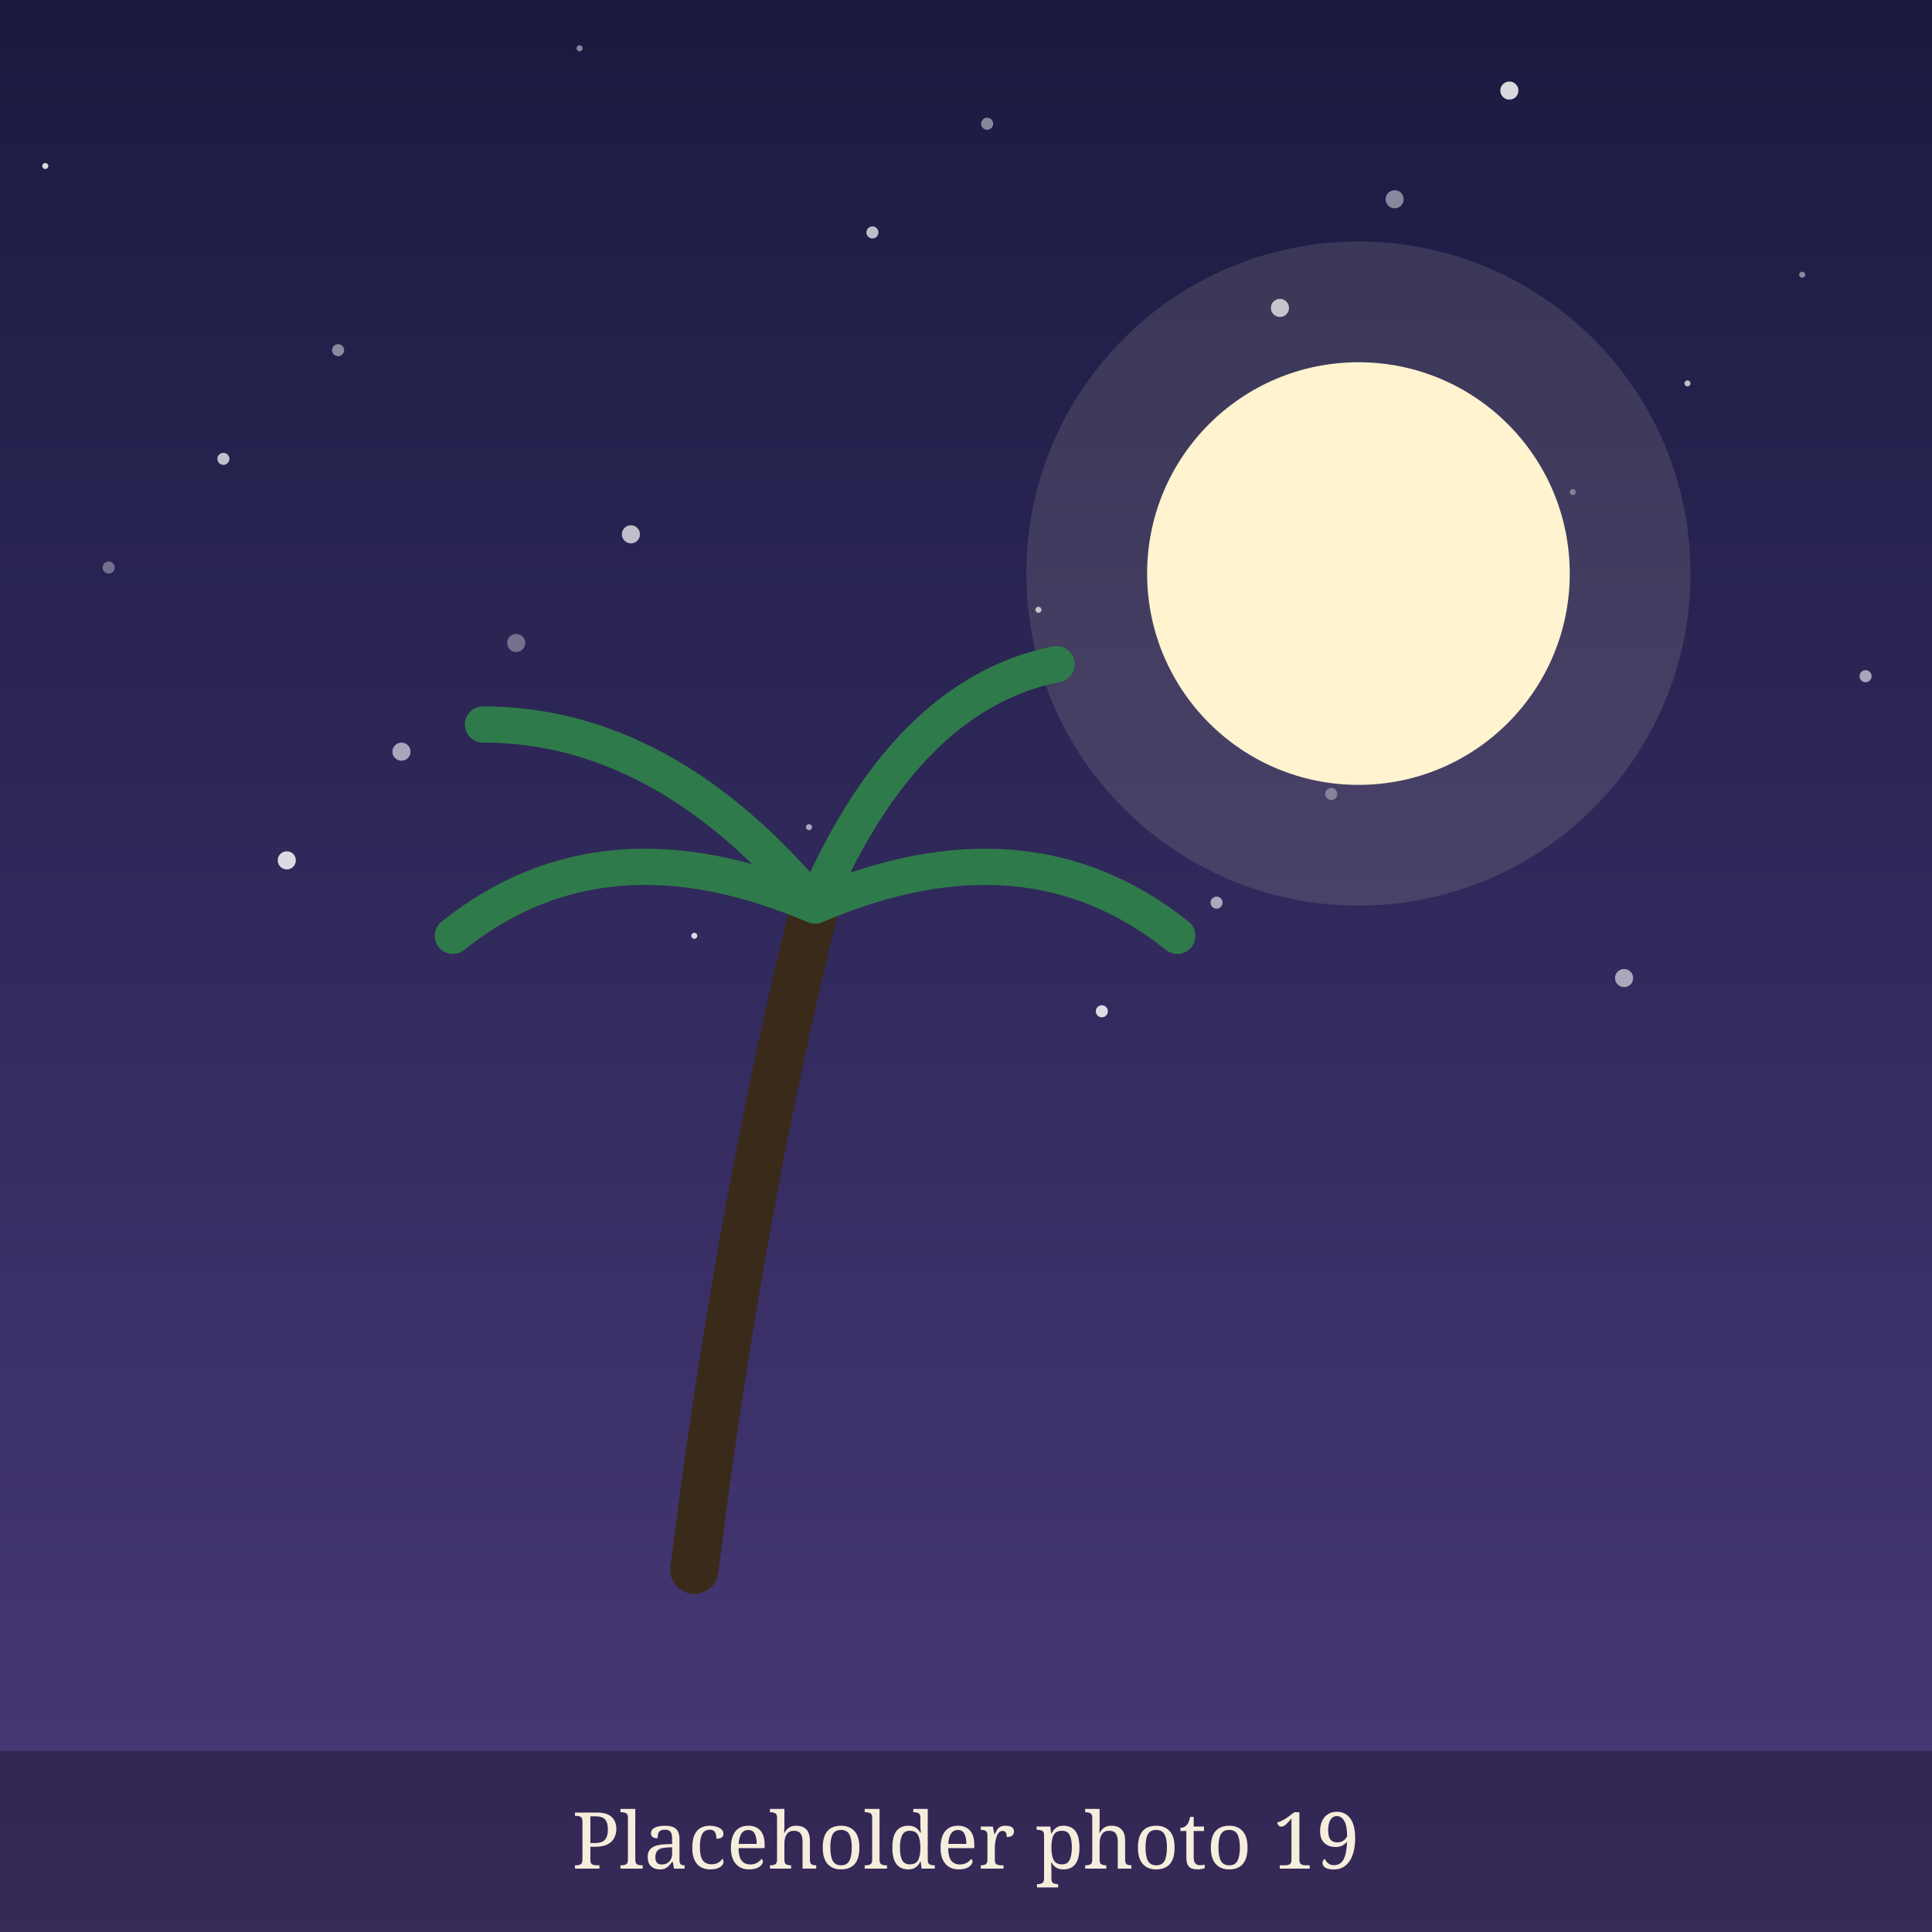
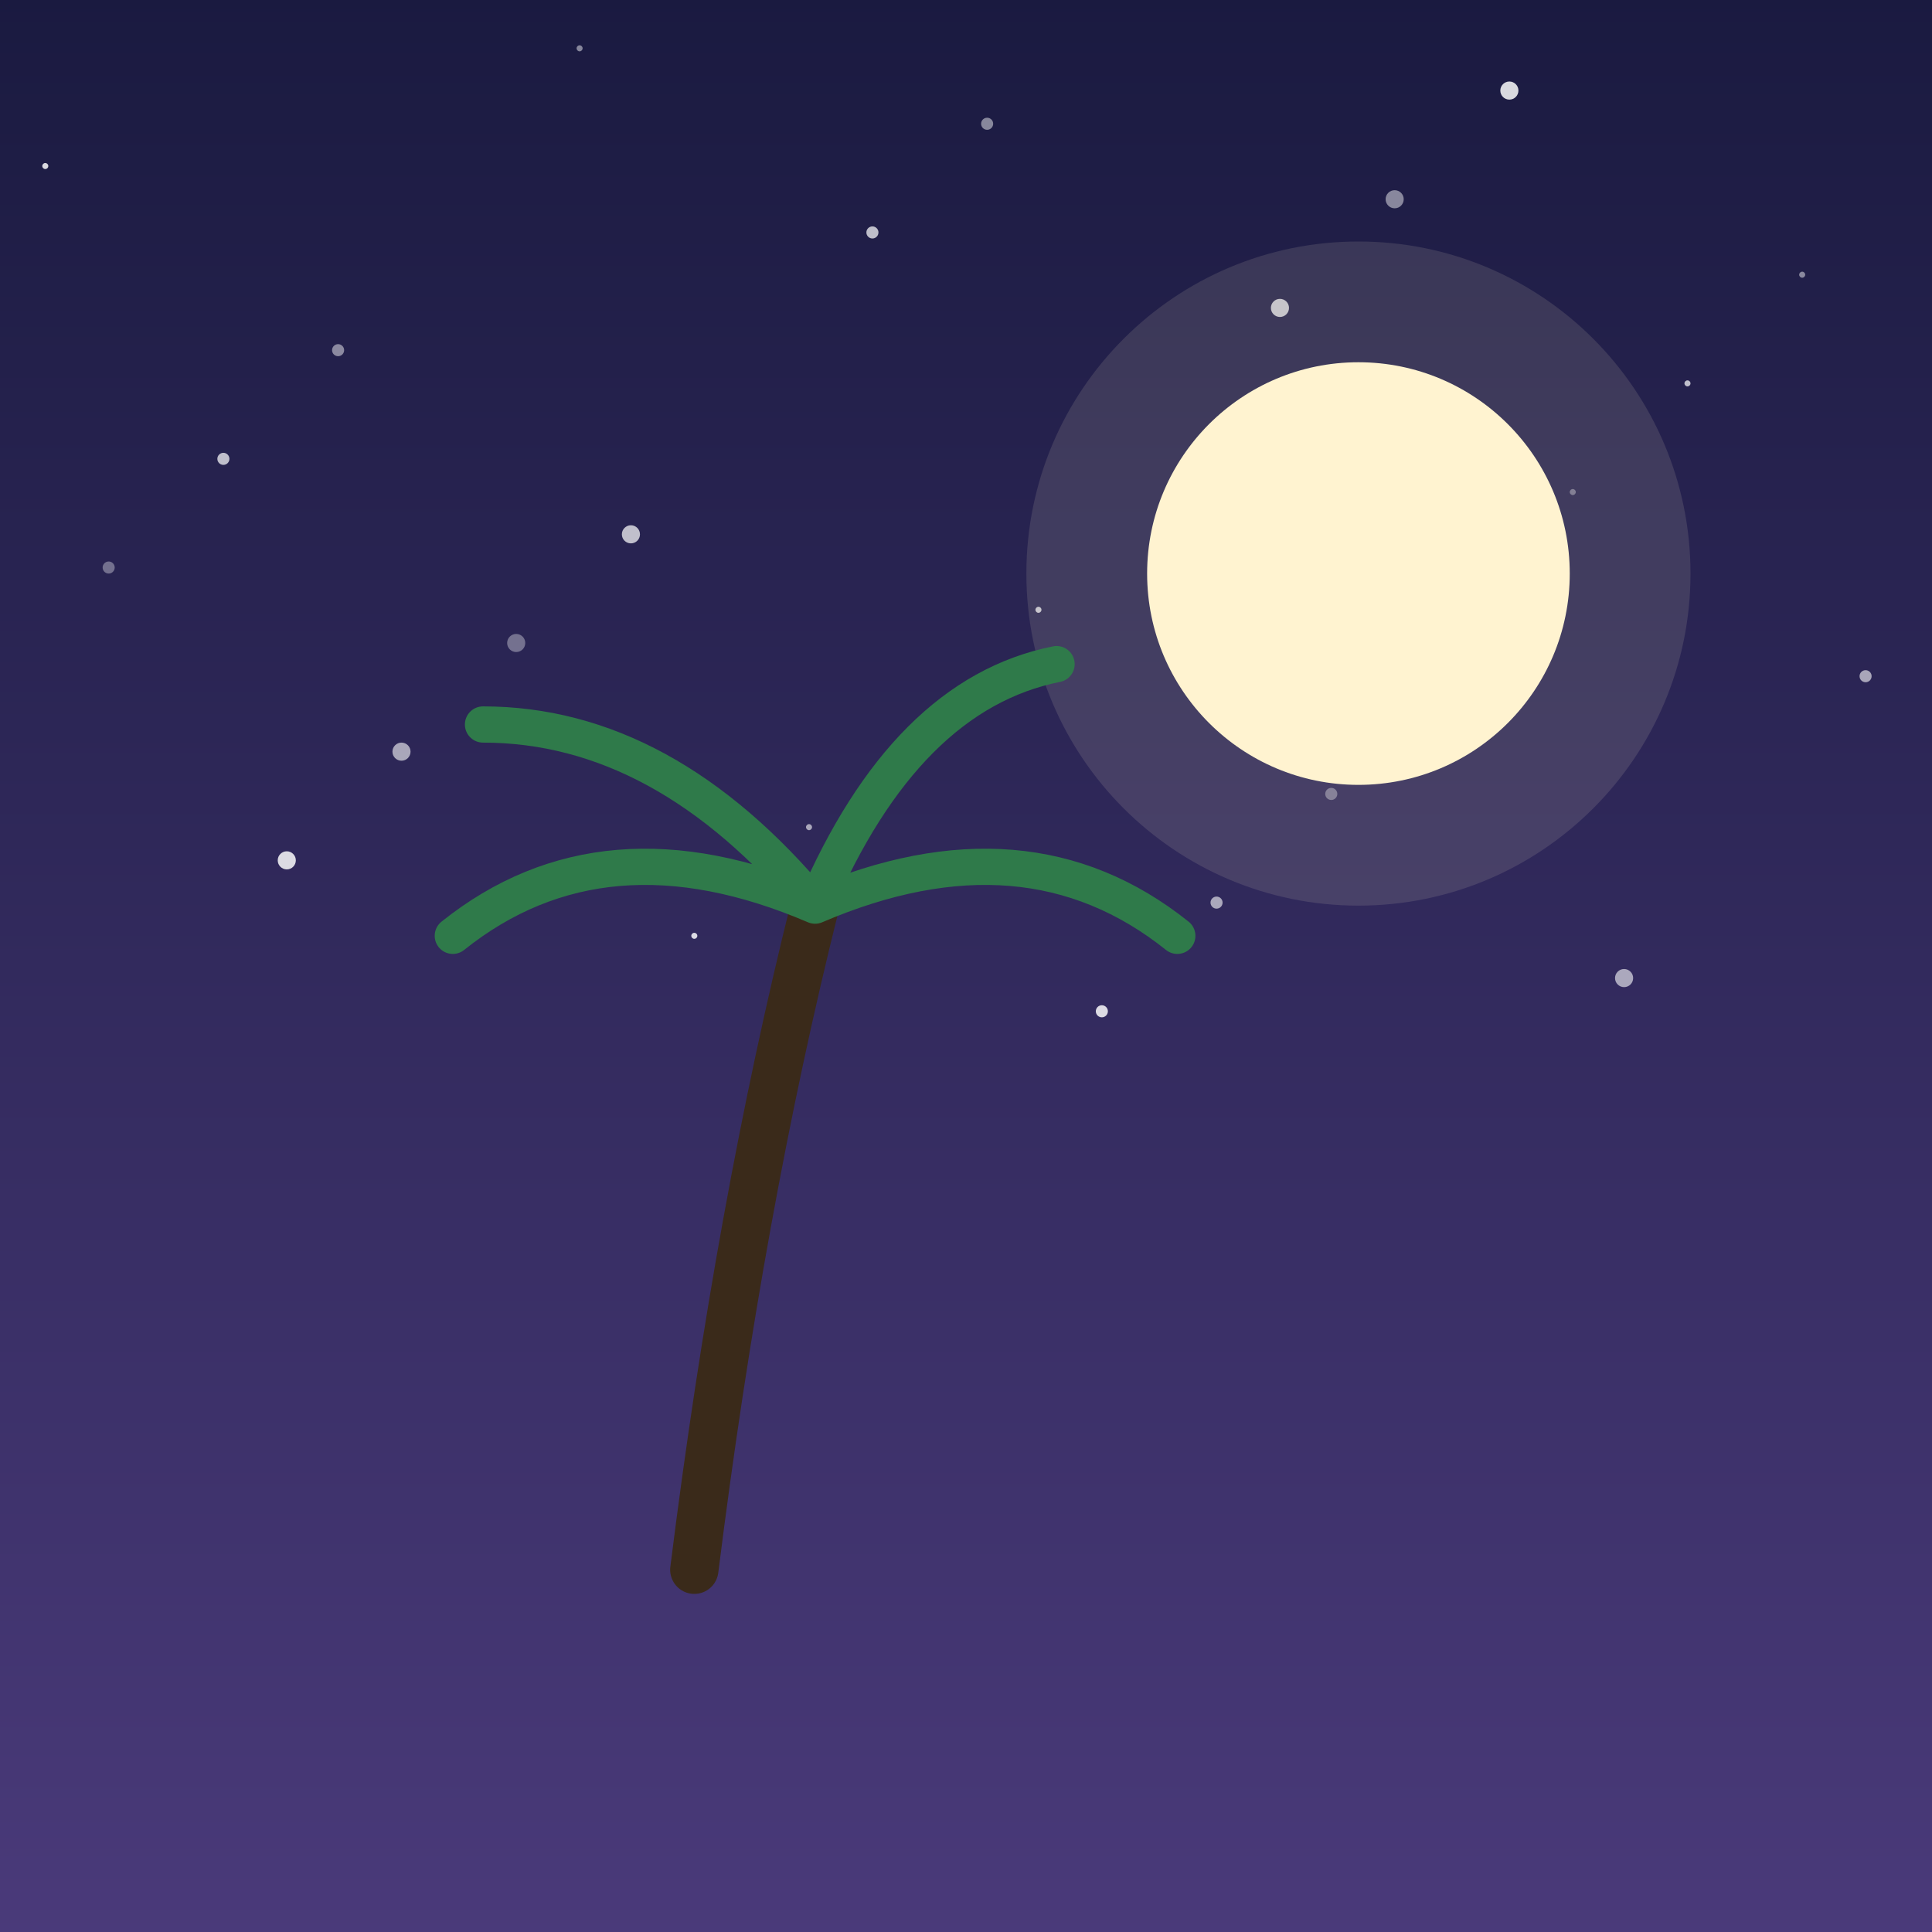
<svg xmlns="http://www.w3.org/2000/svg" viewBox="0 0 640 640" width="640" height="640">
  <defs>
    <linearGradient id="g" x1="0" y1="0" x2="0" y2="1">
      <stop offset="0" stop-color="#1a1a40" />
      <stop offset="1" stop-color="#4a3a7a" />
    </linearGradient>
  </defs>
  <rect width="640" height="640" fill="url(#g)" />
  <circle cx="344" cy="202" r="1" fill="#fff" opacity="0.71" />
  <circle cx="441" cy="263" r="2" fill="#fff" opacity="0.35" />
  <circle cx="538" cy="324" r="3" fill="#fff" opacity="0.59" />
  <circle cx="15" cy="55" r="1" fill="#fff" opacity="0.83" />
  <circle cx="112" cy="116" r="2" fill="#fff" opacity="0.47" />
  <circle cx="209" cy="177" r="3" fill="#fff" opacity="0.71" />
  <circle cx="306" cy="238" r="1" fill="#fff" opacity="0.35" />
  <circle cx="403" cy="299" r="2" fill="#fff" opacity="0.59" />
  <circle cx="500" cy="30" r="3" fill="#fff" opacity="0.83" />
  <circle cx="597" cy="91" r="1" fill="#fff" opacity="0.47" />
  <circle cx="74" cy="152" r="2" fill="#fff" opacity="0.71" />
  <circle cx="171" cy="213" r="3" fill="#fff" opacity="0.35" />
  <circle cx="268" cy="274" r="1" fill="#fff" opacity="0.59" />
  <circle cx="365" cy="335" r="2" fill="#fff" opacity="0.83" />
  <circle cx="462" cy="66" r="3" fill="#fff" opacity="0.47" />
  <circle cx="559" cy="127" r="1" fill="#fff" opacity="0.71" />
  <circle cx="36" cy="188" r="2" fill="#fff" opacity="0.35" />
  <circle cx="133" cy="249" r="3" fill="#fff" opacity="0.59" />
  <circle cx="230" cy="310" r="1" fill="#fff" opacity="0.83" />
  <circle cx="327" cy="41" r="2" fill="#fff" opacity="0.47" />
  <circle cx="424" cy="102" r="3" fill="#fff" opacity="0.71" />
  <circle cx="521" cy="163" r="1" fill="#fff" opacity="0.35" />
  <circle cx="618" cy="224" r="2" fill="#fff" opacity="0.59" />
  <circle cx="95" cy="285" r="3" fill="#fff" opacity="0.83" />
  <circle cx="192" cy="16" r="1" fill="#fff" opacity="0.47" />
  <circle cx="289" cy="77" r="2" fill="#fff" opacity="0.71" />
  <circle cx="450" cy="190" r="70" fill="#fff3d0" />
  <circle cx="450" cy="190" r="110" fill="#fff3d0" opacity=".12" />
  <path d="M230 520 Q245 400 270 300" stroke="#3a2a1a" stroke-width="16" fill="none" stroke-linecap="round" />
  <path d="M270 300 Q200 270 150 310 M270 300 Q220 240 160 240 M270 300 Q300 230 350 220 M270 300 Q340 270 390 310" stroke="#2f7a4a" stroke-width="12" fill="none" stroke-linecap="round" />
-   <rect x="0" y="580" width="640" height="60" fill="#000" opacity=".28" />
-   <text x="320" y="619" text-anchor="middle" font-family="Georgia, serif" font-size="26" fill="#f6eedc">Placeholder photo 19</text>
</svg>
